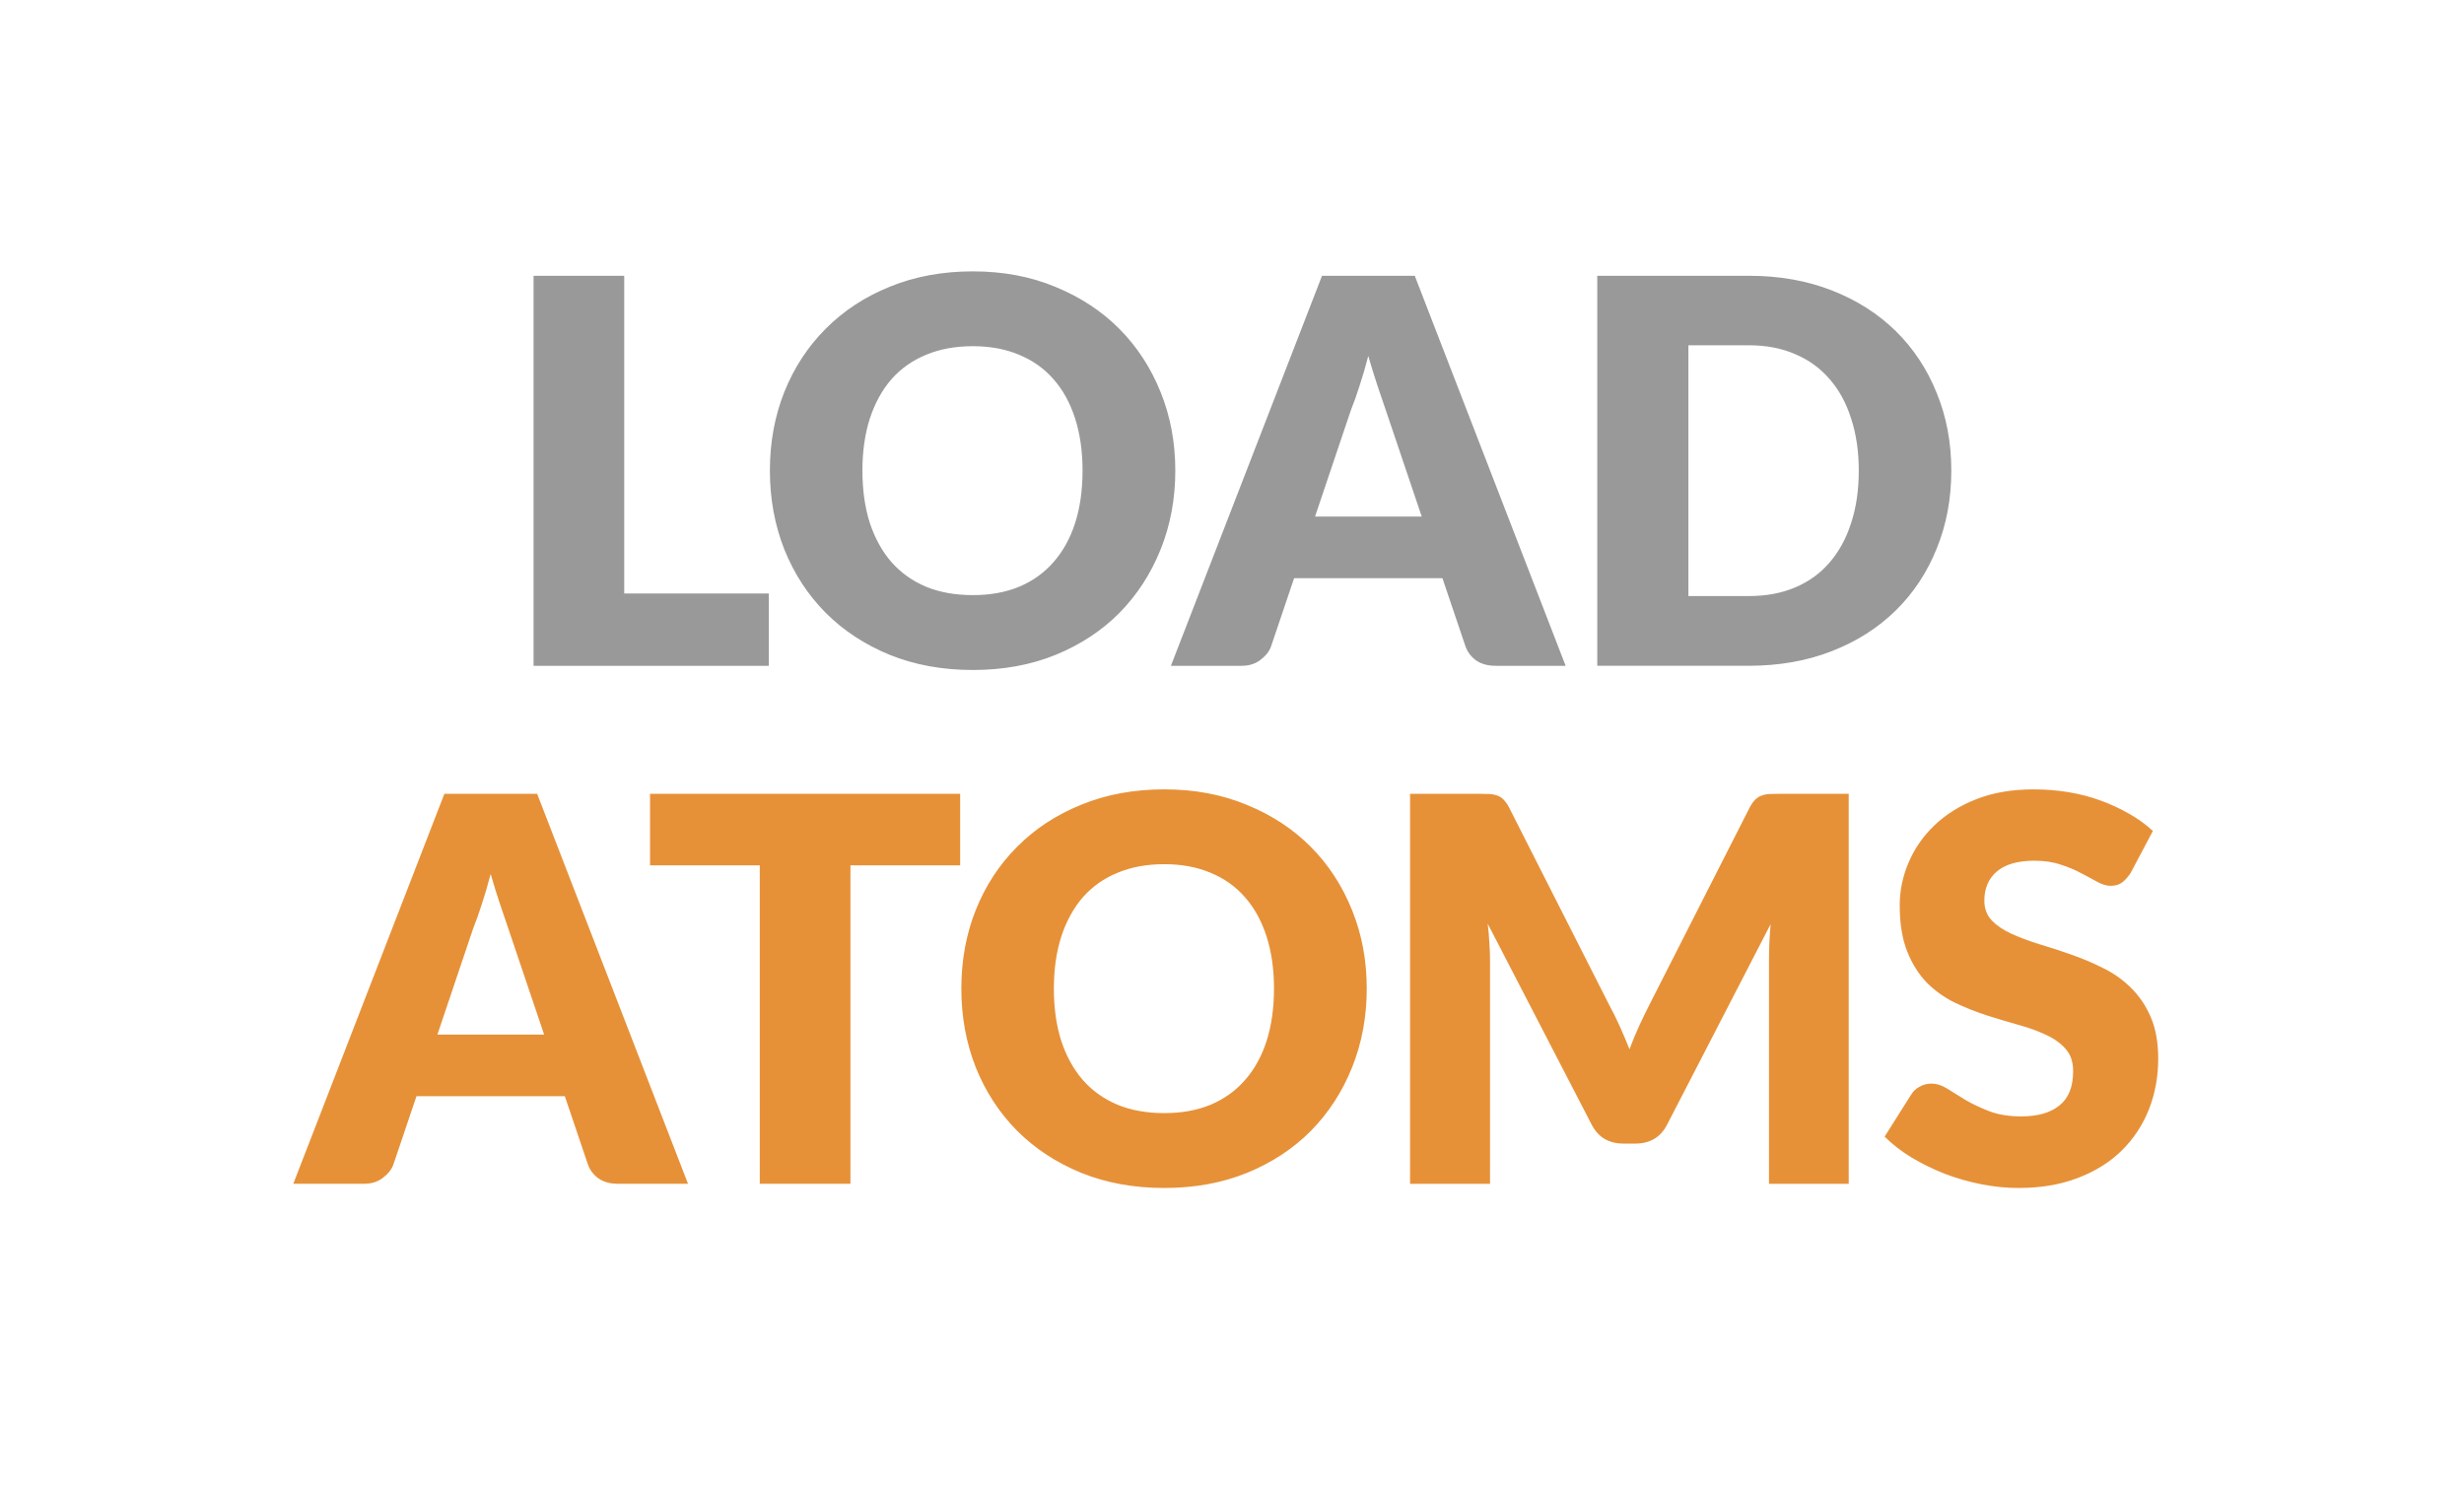
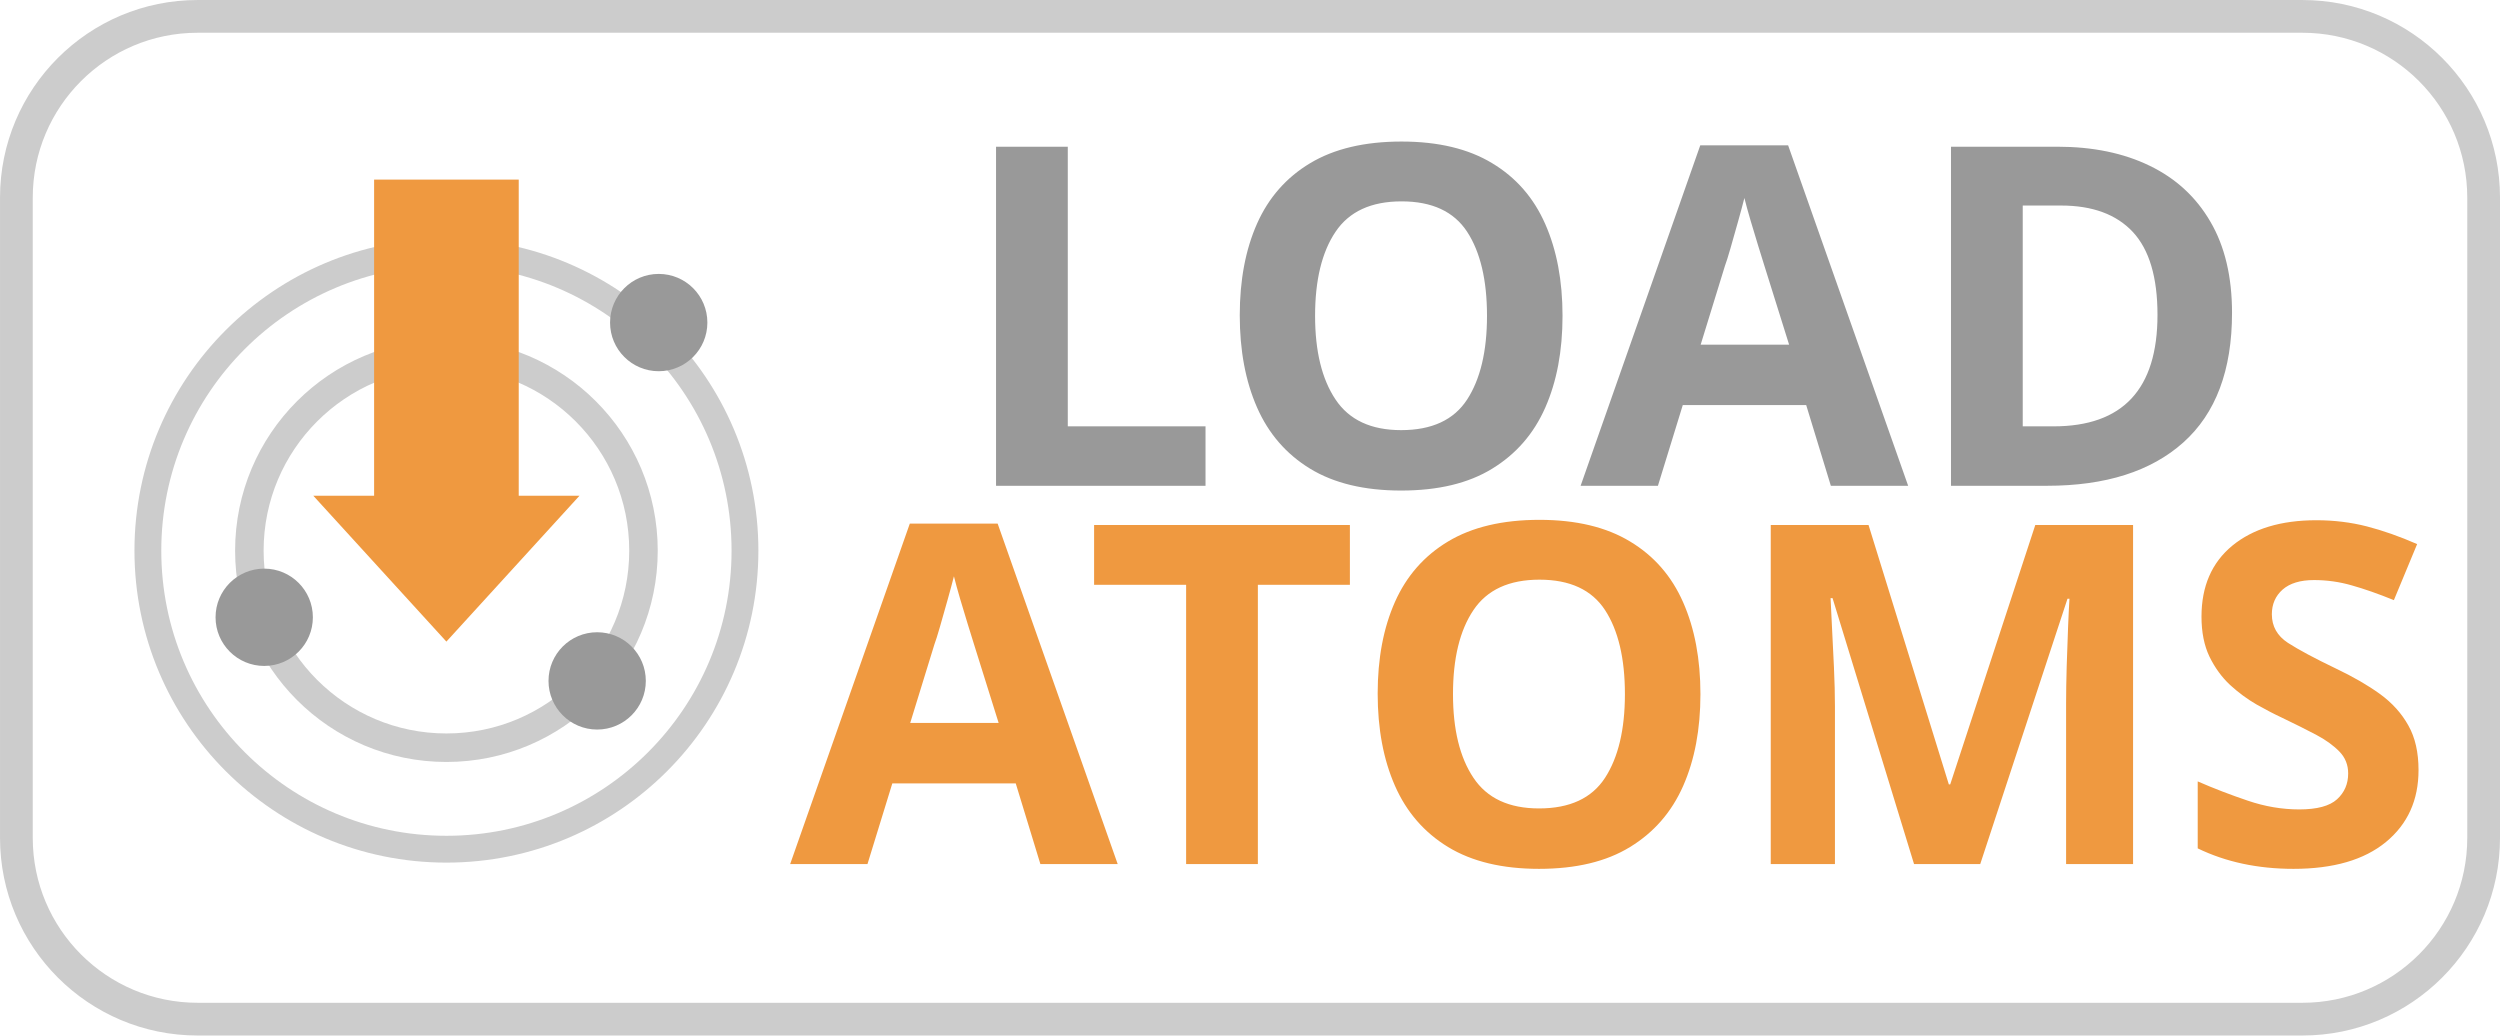
- <svg xmlns="http://www.w3.org/2000/svg" version="1.1" viewBox="0.0 0.0 165.614 100.0" fill="none" stroke="none" stroke-linecap="square" stroke-miterlimit="10">
-   <clipPath id="p.0">
-     <path d="m0 0l165.614 0l0 100.0l-165.614 0l0 -100.0z" clip-rule="nonzero" />
-   </clipPath>
-   <g clip-path="url(#p.0)">
-     <path fill="#000000" fill-opacity="0.0" d="m0 0l165.614 0l0 100.0l-165.614 0z" fill-rule="evenodd" />
-     <path fill="#000000" fill-opacity="0.0" d="m7.407 1.198l150.803 0l0 63.024l-150.803 0z" fill-rule="evenodd" />
-     <path fill="#999999" d="m41.955 39.899l9.719 0l0 4.859l-15.812 0l0 -26.219l6.094 0l0 21.359zm37.041 -8.266q0 2.844 -0.984 5.297q-0.984 2.453 -2.766 4.266q-1.781 1.797 -4.297 2.828q-2.5 1.016 -5.562 1.016q-3.062 0 -5.578 -1.016q-2.516 -1.031 -4.312 -2.828q-1.797 -1.812 -2.781 -4.266q-0.969 -2.453 -0.969 -5.297q0 -2.844 0.969 -5.281q0.984 -2.453 2.781 -4.25q1.797 -1.812 4.312 -2.828q2.516 -1.031 5.578 -1.031q3.062 0 5.562 1.047q2.516 1.031 4.297 2.828q1.781 1.797 2.766 4.25q0.984 2.438 0.984 5.266zm-6.234 0q0 -1.938 -0.5 -3.5q-0.5 -1.562 -1.453 -2.641q-0.938 -1.078 -2.312 -1.641q-1.359 -0.578 -3.109 -0.578q-1.766 0 -3.141 0.578q-1.375 0.562 -2.328 1.641q-0.938 1.078 -1.453 2.641q-0.5 1.562 -0.5 3.5q0 1.969 0.5 3.531q0.516 1.547 1.453 2.625q0.953 1.078 2.328 1.656q1.375 0.562 3.141 0.562q1.75 0 3.109 -0.562q1.375 -0.578 2.312 -1.656q0.953 -1.078 1.453 -2.625q0.5 -1.562 0.5 -3.531zm32.47 13.125l-4.703 0q-0.797 0 -1.312 -0.359q-0.516 -0.375 -0.719 -0.953l-1.547 -4.578l-9.969 0l-1.547 4.578q-0.172 0.5 -0.703 0.906q-0.516 0.406 -1.281 0.406l-4.75 0l10.156 -26.219l6.234 0l10.141 26.219zm-16.844 -10.031l7.172 0l-2.422 -7.172q-0.234 -0.688 -0.547 -1.609q-0.312 -0.938 -0.625 -2.016q-0.281 1.094 -0.594 2.031q-0.297 0.938 -0.578 1.625l-2.406 7.141zm42.766 -3.094q0 2.844 -0.984 5.25q-0.969 2.406 -2.75 4.156q-1.781 1.75 -4.297 2.734q-2.516 0.984 -5.578 0.984l-10.188 0l0 -26.219l10.188 0q3.062 0 5.578 0.984q2.516 0.984 4.297 2.734q1.781 1.75 2.75 4.156q0.984 2.391 0.984 5.219zm-6.219 0q0 -1.938 -0.516 -3.5q-0.5 -1.578 -1.453 -2.656q-0.938 -1.094 -2.312 -1.672q-1.359 -0.594 -3.109 -0.594l-4.062 0l0 16.859l4.062 0q1.75 0 3.109 -0.578q1.375 -0.578 2.312 -1.672q0.953 -1.094 1.453 -2.656q0.516 -1.562 0.516 -3.531z" fill-rule="nonzero" />
-     <path fill="#000000" fill-opacity="0.0" d="m2.76 36.02l160.094 0l0 63.024l-160.094 0z" fill-rule="evenodd" />
-     <path fill="#e69138" d="m46.244 79.58l-4.703 0q-0.797 0 -1.312 -0.359q-0.516 -0.375 -0.719 -0.953l-1.547 -4.578l-9.969 0l-1.547 4.578q-0.172 0.5 -0.703 0.906q-0.516 0.406 -1.281 0.406l-4.75 0l10.156 -26.219l6.234 0l10.141 26.219zm-16.844 -10.031l7.172 0l-2.422 -7.172q-0.234 -0.688 -0.547 -1.609q-0.312 -0.938 -0.625 -2.016q-0.281 1.094 -0.594 2.031q-0.297 0.938 -0.578 1.625l-2.406 7.141zm35.136 -16.188l0 4.812l-7.375 0l0 21.406l-6.094 0l0 -21.406l-7.375 0l0 -4.812l20.844 0zm27.328 13.094q0 2.844 -0.984 5.297q-0.984 2.453 -2.766 4.266q-1.781 1.797 -4.297 2.828q-2.5 1.016 -5.562 1.016q-3.062 0 -5.578 -1.016q-2.516 -1.031 -4.312 -2.828q-1.797 -1.812 -2.781 -4.266q-0.969 -2.453 -0.969 -5.297q0 -2.844 0.969 -5.281q0.984 -2.453 2.781 -4.25q1.797 -1.812 4.312 -2.828q2.516 -1.031 5.578 -1.031q3.062 0 5.562 1.047q2.516 1.031 4.297 2.828q1.781 1.797 2.766 4.25q0.984 2.438 0.984 5.266zm-6.234 0q0 -1.938 -0.5 -3.5q-0.5 -1.562 -1.453 -2.641q-0.938 -1.078 -2.312 -1.641q-1.359 -0.578 -3.109 -0.578q-1.766 0 -3.141 0.578q-1.375 0.562 -2.328 1.641q-0.938 1.078 -1.453 2.641q-0.5 1.563 -0.5 3.5q0 1.969 0.5 3.531q0.516 1.547 1.453 2.625q0.953 1.078 2.328 1.656q1.375 0.562 3.141 0.562q1.75 0 3.109 -0.562q1.375 -0.578 2.312 -1.656q0.953 -1.078 1.453 -2.625q0.5 -1.562 0.5 -3.531zm22.55 1.141q0.375 0.688 0.703 1.422q0.328 0.734 0.641 1.516q0.297 -0.797 0.641 -1.547q0.344 -0.75 0.703 -1.453l6.734 -13.25q0.172 -0.328 0.359 -0.516q0.203 -0.203 0.438 -0.281q0.234 -0.094 0.531 -0.109q0.297 -0.016 0.688 -0.016l4.641 0l0 26.219l-5.359 0l0 -15.078q0 -1.109 0.109 -2.375l-6.953 13.469q-0.328 0.641 -0.875 0.969q-0.547 0.312 -1.25 0.312l-0.828 0q-0.703 0 -1.25 -0.312q-0.547 -0.328 -0.875 -0.969l-6.984 -13.5q0.078 0.641 0.109 1.266q0.047 0.609 0.047 1.141l0 15.078l-5.375 0l0 -26.219l4.641 0q0.406 0 0.703 0.016q0.297 0.016 0.531 0.109q0.234 0.078 0.422 0.281q0.188 0.188 0.359 0.516l6.75 13.313l0 0zm35.023 -8.906q-0.281 0.422 -0.578 0.641q-0.297 0.219 -0.766 0.219q-0.406 0 -0.891 -0.266q-0.469 -0.266 -1.078 -0.578q-0.594 -0.328 -1.375 -0.578q-0.766 -0.266 -1.766 -0.266q-1.703 0 -2.547 0.734q-0.828 0.719 -0.828 1.953q0 0.797 0.5 1.328q0.5 0.516 1.312 0.891q0.828 0.375 1.875 0.703q1.062 0.312 2.156 0.703q1.094 0.375 2.141 0.906q1.062 0.516 1.875 1.328q0.828 0.812 1.328 1.969q0.5 1.156 0.5 2.797q0 1.812 -0.625 3.406q-0.625 1.578 -1.828 2.766q-1.188 1.172 -2.953 1.844q-1.75 0.672 -3.984 0.672q-1.219 0 -2.5 -0.25q-1.266 -0.25 -2.453 -0.703q-1.188 -0.469 -2.234 -1.094q-1.031 -0.625 -1.812 -1.406l1.797 -2.844q0.203 -0.328 0.562 -0.516q0.359 -0.203 0.781 -0.203q0.531 0 1.078 0.344q0.547 0.344 1.234 0.766q0.703 0.406 1.594 0.75q0.906 0.344 2.141 0.344q1.656 0 2.562 -0.734q0.922 -0.734 0.922 -2.312q0 -0.922 -0.5 -1.484q-0.5 -0.578 -1.328 -0.953q-0.812 -0.391 -1.859 -0.672q-1.047 -0.297 -2.141 -0.641q-1.094 -0.359 -2.141 -0.859q-1.047 -0.516 -1.875 -1.344q-0.812 -0.844 -1.312 -2.094q-0.5 -1.266 -0.5 -3.094q0 -1.484 0.594 -2.875q0.594 -1.406 1.734 -2.5q1.156 -1.109 2.828 -1.766q1.672 -0.656 3.844 -0.656q1.203 0 2.344 0.188q1.141 0.188 2.156 0.562q1.031 0.375 1.922 0.891q0.891 0.5 1.594 1.156l-1.5 2.828z" fill-rule="nonzero" />
+ <svg xmlns="http://www.w3.org/2000/svg" xmlns:xlink="http://www.w3.org/1999/xlink" width="52.001mm" height="21.539mm" viewBox="0 0 52.001 21.539" version="1.1" id="svg632">
+   <defs id="defs629">
+     <rect x="108.128" y="74.338" width="189.224" height="65.327" id="rect1427" />
+     <rect x="108.128" y="74.338" width="189.224" height="65.327" id="rect1427-7" />
+   </defs>
+   <g id="layer1" transform="translate(-21.85626,-18.50426)">
+     <rect style="fill:none;stroke:#cccccc;stroke-width:0.681;stroke-linecap:round;stroke-dasharray:none" id="rect8493" width="51.32" height="20.858" x="22.197" y="18.845" rx="3.771" />
+     <g id="g357" transform="translate(-0.2629855,-0.1967953)">
+       <text xml:space="preserve" transform="matrix(0.2645833,0,0,0.2645833,1.201554,0)" id="text1425" style="font-style:normal;font-variant:normal;font-weight:800;font-stretch:normal;font-size:37.333px;font-family:'Foundry Sterling';-inkscape-font-specification:'Foundry Sterling, Ultra-Bold';font-variant-ligatures:normal;font-variant-caps:normal;font-variant-numeric:normal;font-variant-east-asian:normal;text-align:center;white-space:pre;shape-inside:url(#rect1427);display:inline;fill:#999999;stroke:none;stroke-width:0;stroke-linecap:round">
+         <tspan x="154.002" y="108.871" id="tspan533">LOAD</tspan>
+       </text>
+       <text xml:space="preserve" transform="matrix(0.2645833,0,0,0.2645833,1.458379,7.868771)" id="text1425-9" style="font-style:normal;font-variant:normal;font-weight:800;font-stretch:normal;font-size:37.333px;font-family:'Foundry Sterling';-inkscape-font-specification:'Foundry Sterling, Ultra-Bold';font-variant-ligatures:normal;font-variant-caps:normal;font-variant-numeric:normal;font-variant-east-asian:normal;text-align:center;white-space:pre;shape-inside:url(#rect1427-7);display:inline;fill:#ef9940;fill-opacity:1;stroke:none;stroke-width:0;stroke-linecap:round">
+         <tspan x="140.207" y="108.871" id="tspan535">ATOMS</tspan>
+       </text>
+     </g>
+     <g id="g420">
+       <circle style="fill:none;stroke:#cccccc;stroke-width:0.558;stroke-linecap:round;stroke-dasharray:none" id="path427" cx="31.142" cy="29.958" r="6.21" />
+       <circle style="fill:none;stroke:#cccccc;stroke-width:0.593;stroke-linecap:round;stroke-dasharray:none" id="path427-0" cx="31.142" cy="29.958" r="4.099" />
+       <circle style="fill:#999999;stroke:none;stroke-width:0.814;stroke-linecap:round;stroke-dasharray:none" id="path3353" cx="27.352" cy="31.344" r="1.012" />
+       <use x="0" y="0" xlink:href="#path3353" id="use3355" transform="translate(8.205852,-6.130174)" style="fill:#808080" />
+       <use x="0" y="0" xlink:href="#path3353" id="use3357" transform="translate(6.925408,1.323213)" style="fill:#808080" />
+     </g>
+     <g id="g361">
+       <rect style="fill:#ef9940;fill-opacity:1;stroke:none;stroke-width:0.495;stroke-linecap:round;stroke-dasharray:none" id="rect2517" width="3.008" height="7.514" x="29.638" y="22.24" rx="0.075" ry="0" />
+       <path style="fill:#ef9940;fill-opacity:1;stroke:none;stroke-width:0.5;stroke-linecap:round;stroke-dasharray:none" id="path3299" d="m 24.596,19.943 c -6.83e-4,0 -1.701,-2.946 -1.701,-2.946 3.41e-4,-5.91e-4 3.402,-5.91e-4 3.402,0 3.42e-4,5.91e-4 -1.7,2.946 -1.701,2.946 z" transform="matrix(1.627569,0,0,1.029923,-8.890365,11.30999)" />
+     </g>
  </g>
</svg>
